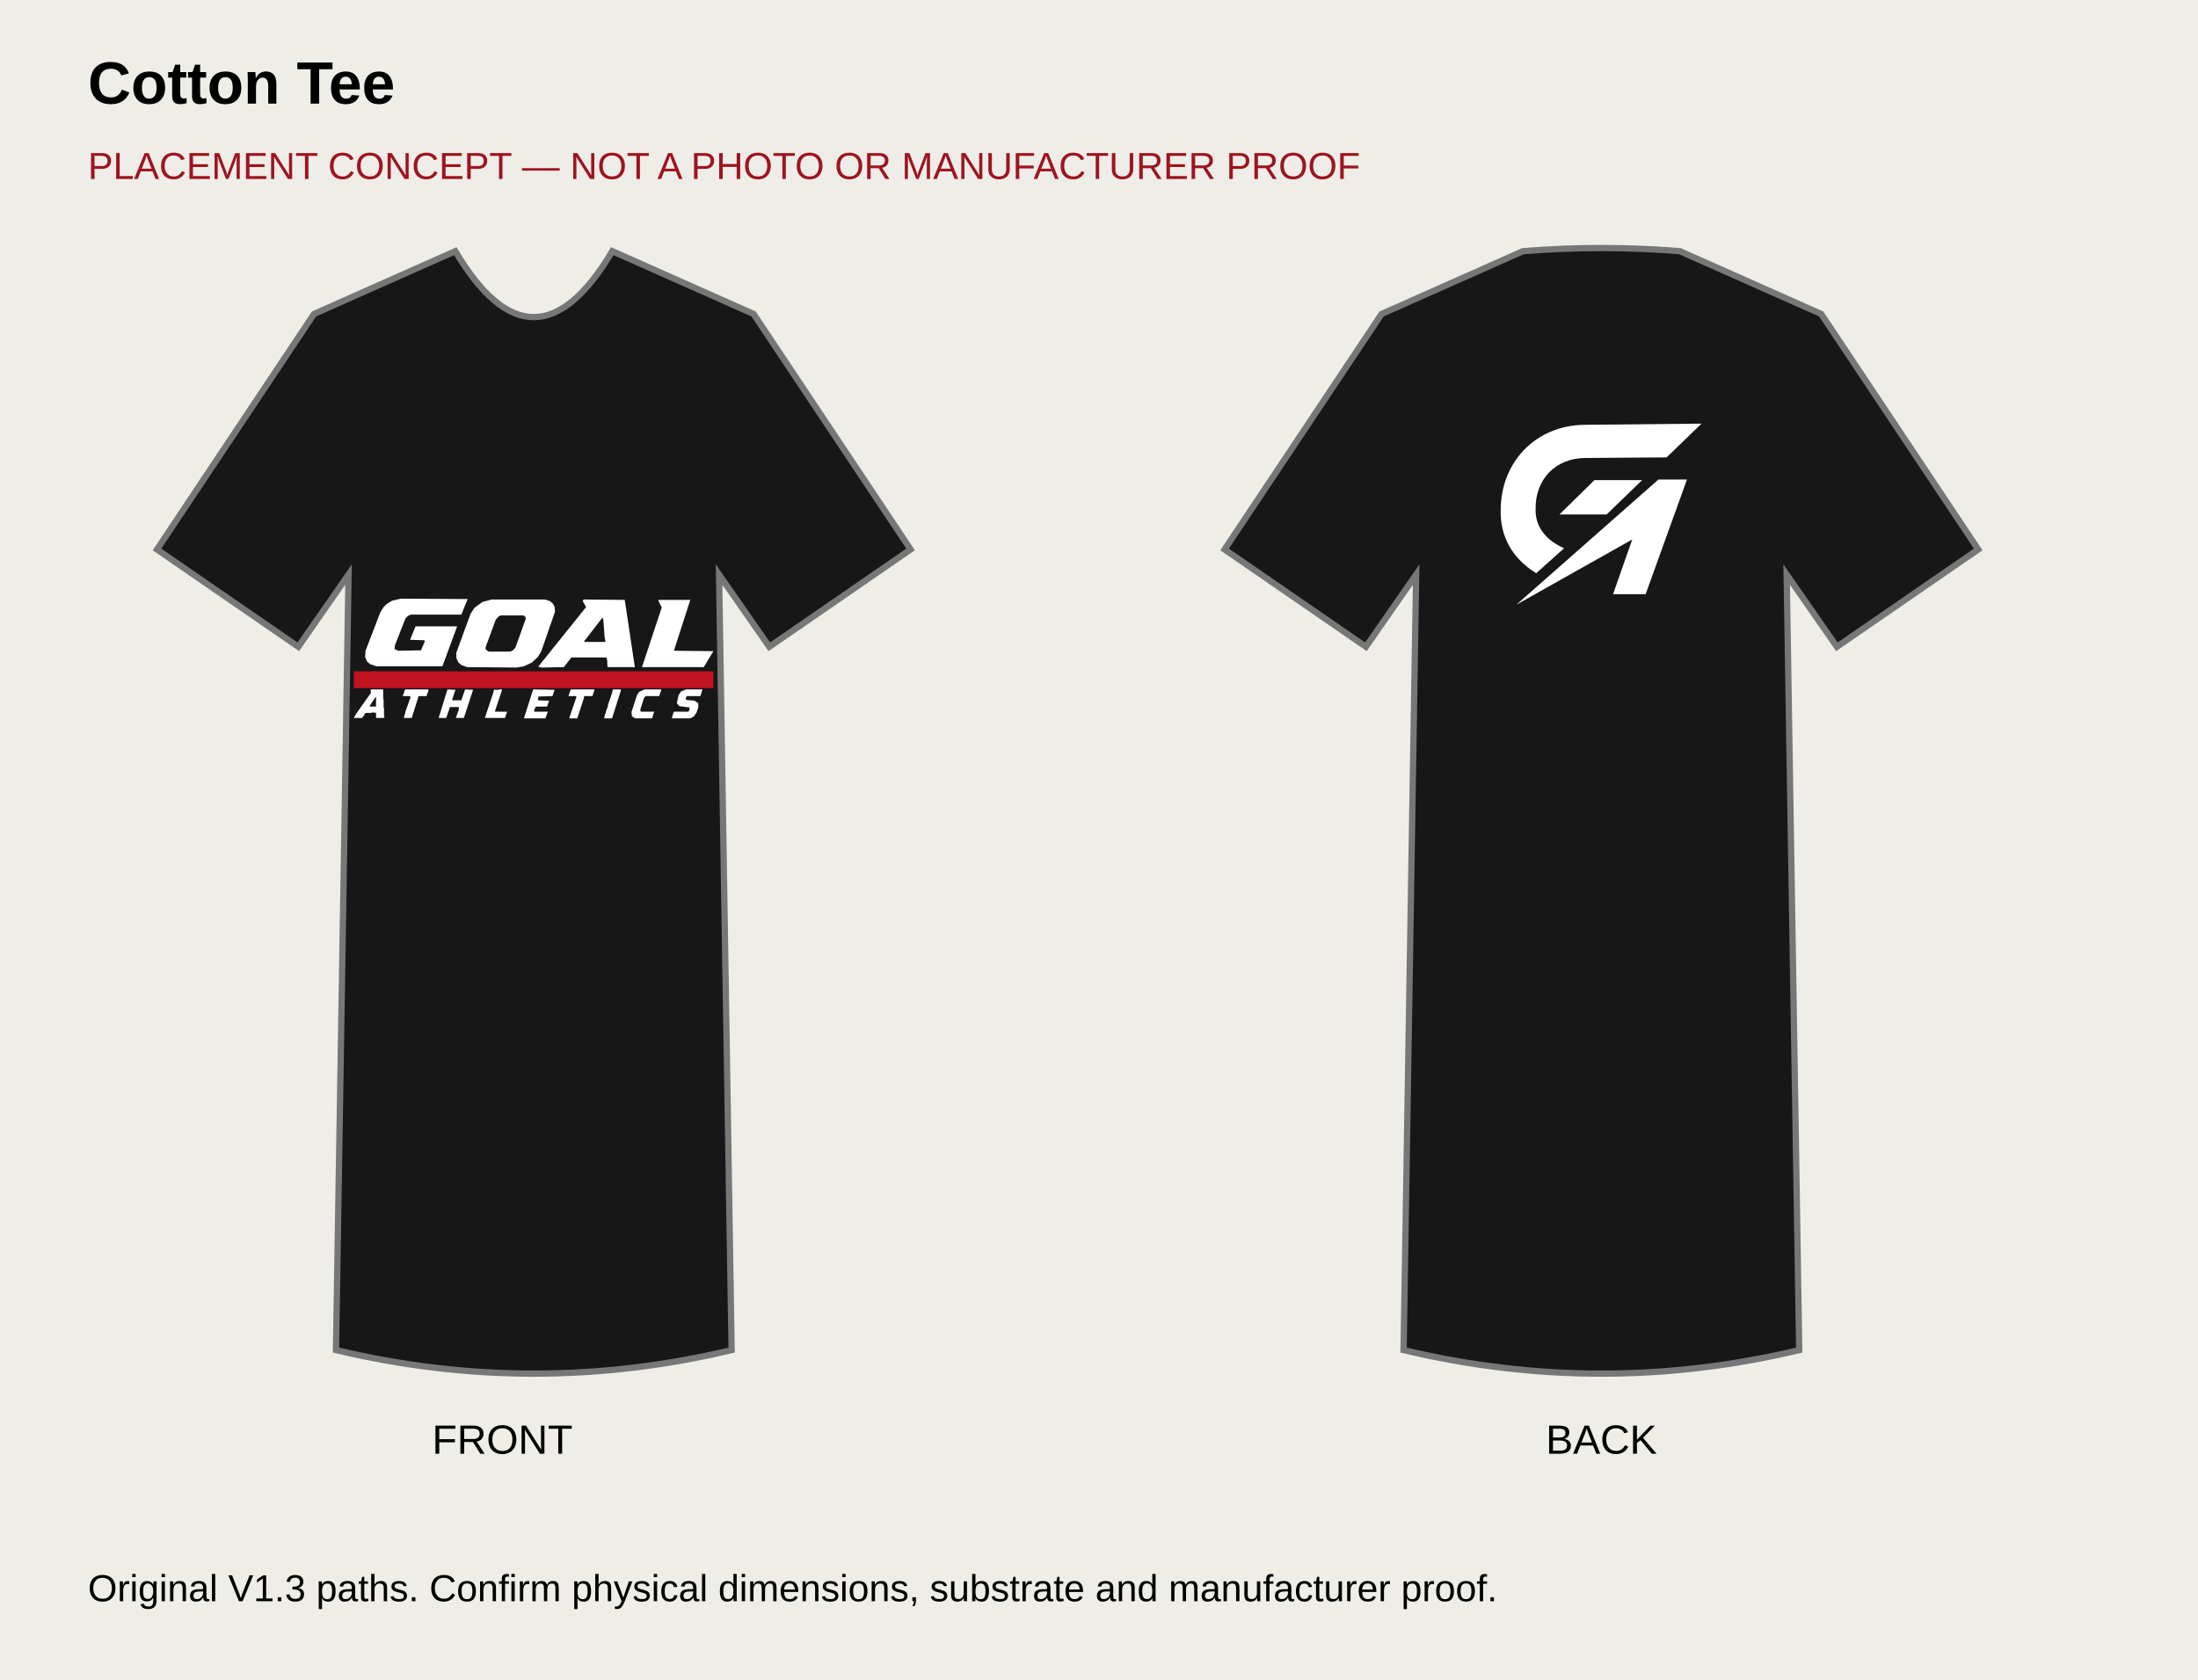
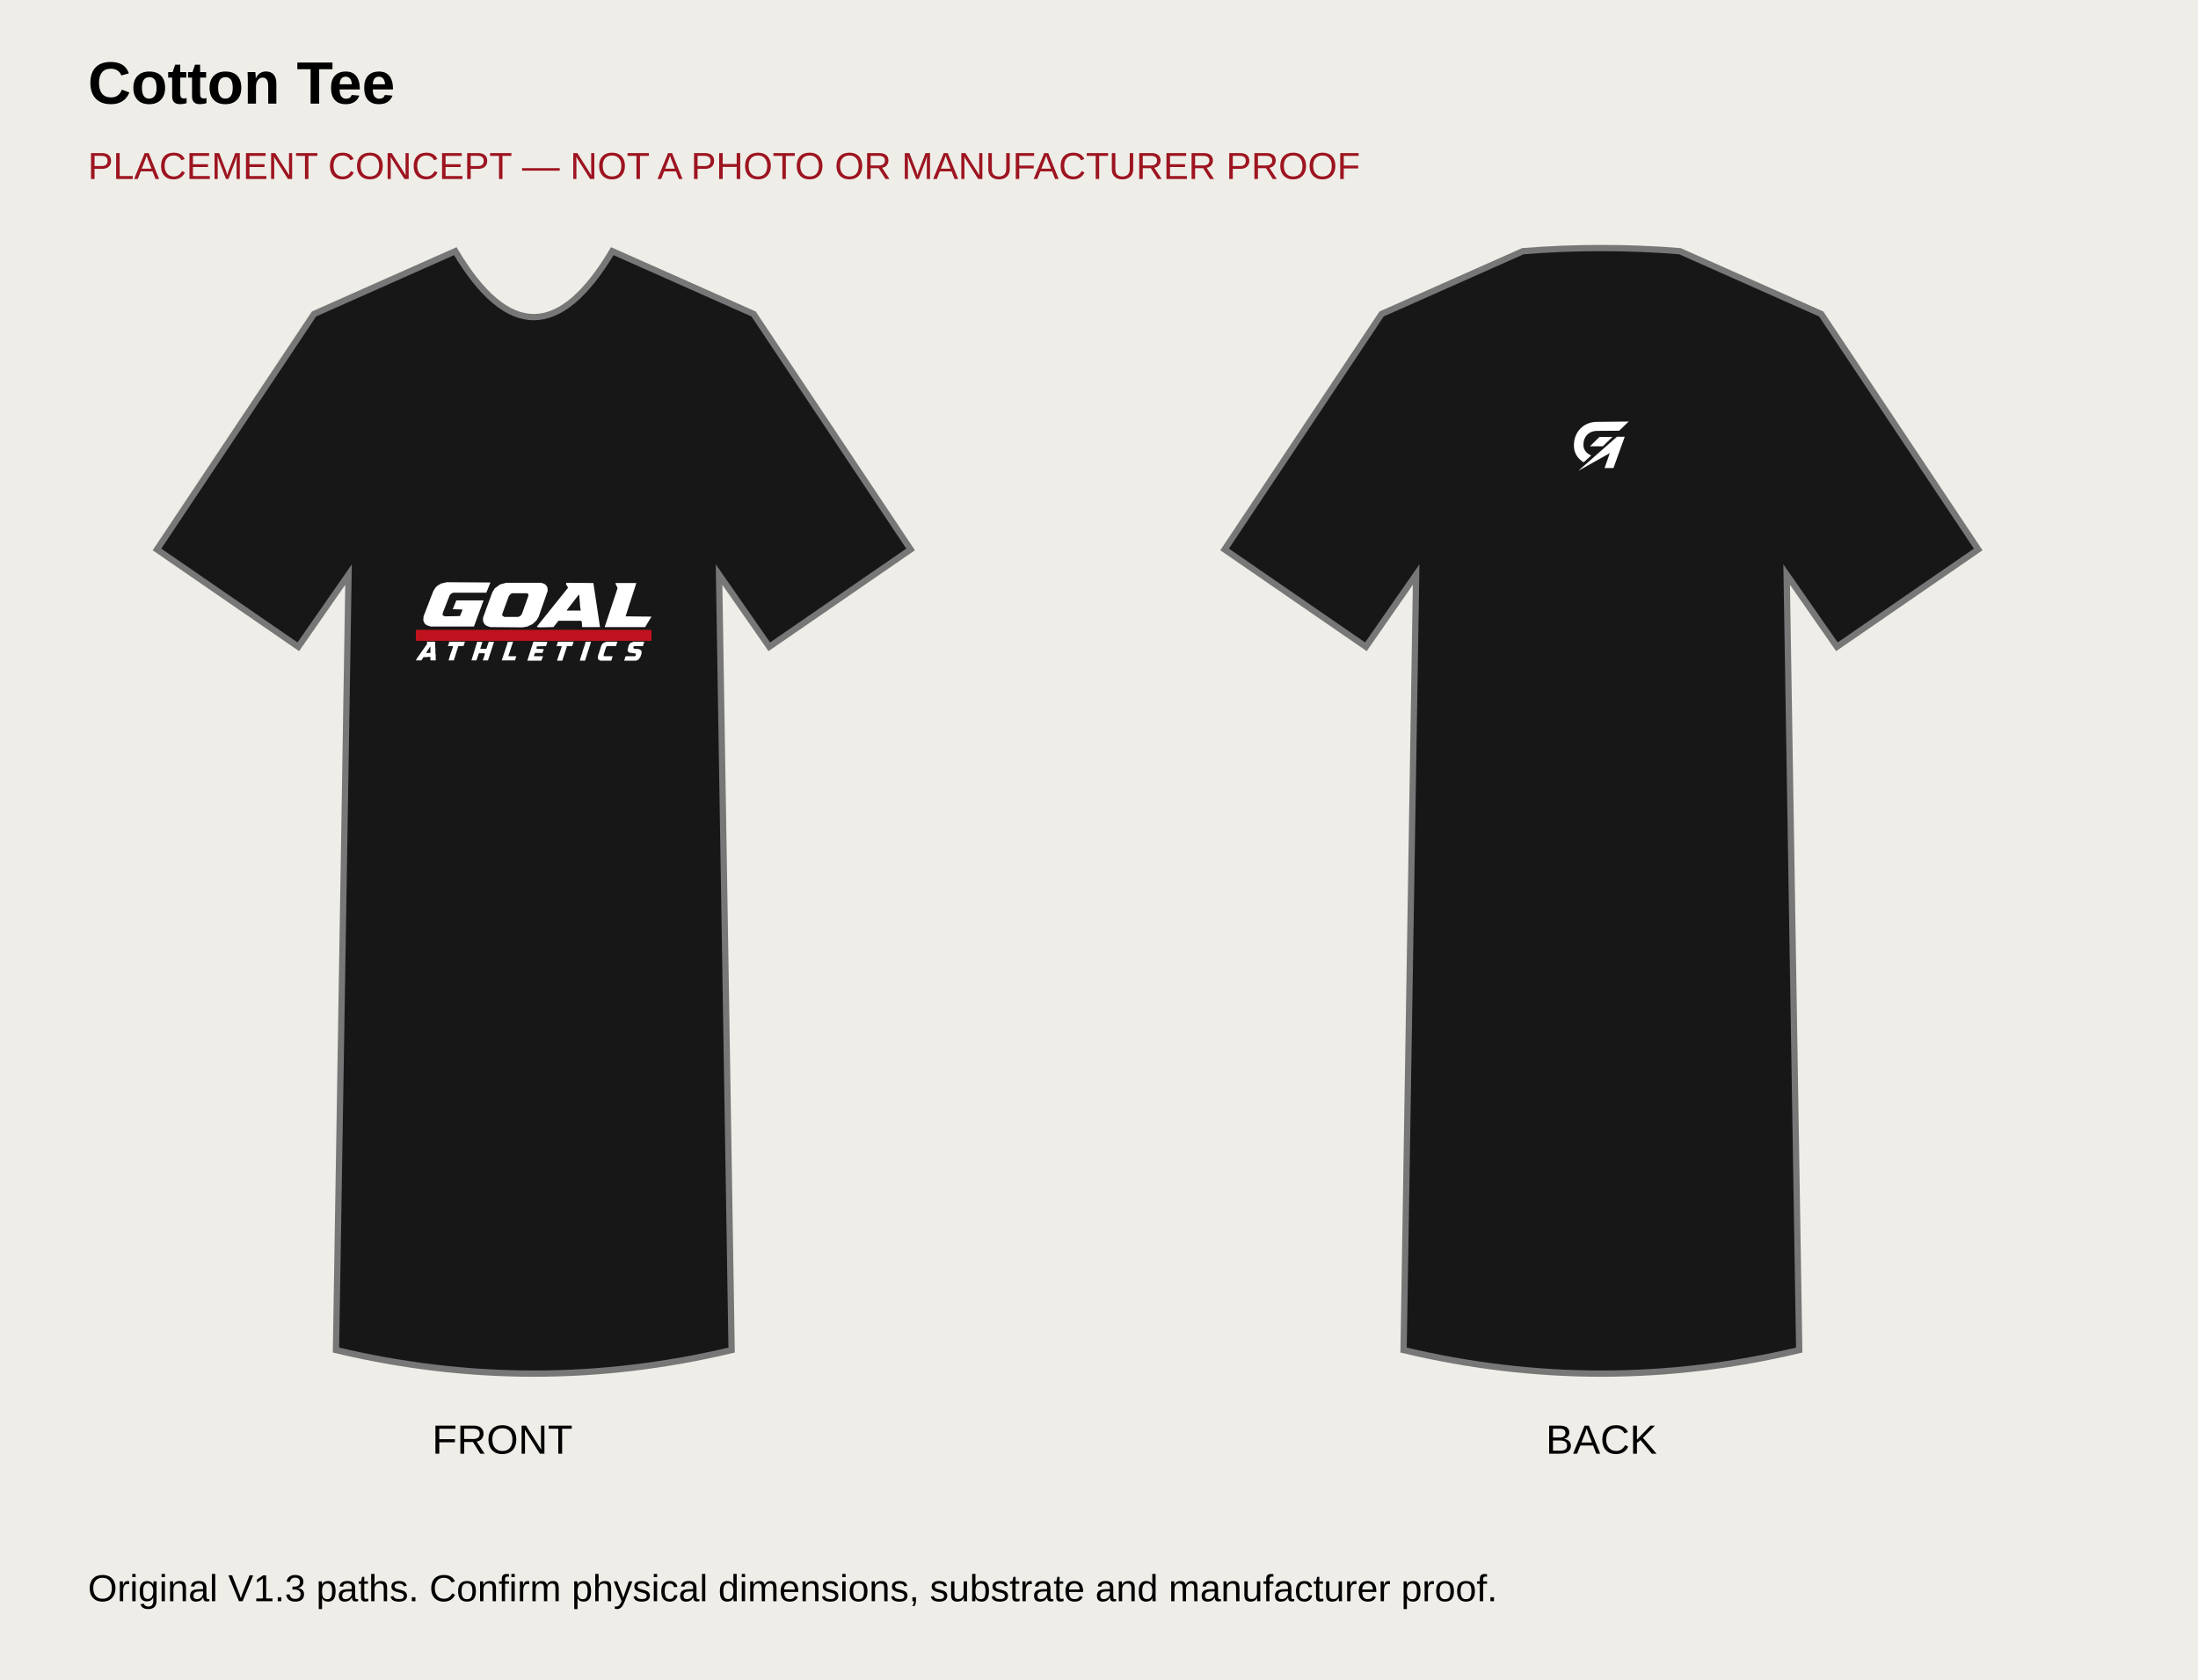
<svg xmlns="http://www.w3.org/2000/svg" viewBox="0 0 700 535">
  <rect width="700" height="535" fill="#efede7" />
  <text x="28" y="33" font-family="Arial" font-size="19" font-weight="bold">Cotton Tee</text>
  <text x="28" y="57" font-family="Arial" font-size="12" fill="#9d1420">PLACEMENT CONCEPT — NOT A PHOTO OR MANUFACTURER PROOF</text>
  <g transform="translate(10,80)">
    <path d="M90 20L135 0Q160 42 185 0L230 20L280 95L235 126L219 103L223 350Q160 365 97 350L101 103L85 126L40 95Z" fill="#171717" stroke="#777" stroke-width="2" />
-     <svg x="102" y="110" width="116" height="39.603" viewBox="349 491 867 296" preserveAspectRatio="xMidYMid meet">
+     <svg x="122" y="105" width="76" height="25.947" viewBox="349 491 867 296" preserveAspectRatio="xMidYMid meet">
      <path id="shape-1" d="M 381,635 L 386,646 L 393,652 L 408,657 L 565,657 L 600,562 L 501,562 L 488,594 L 522,595 L 523,598 L 514,619 L 460,620 L 451,616 L 452,607 L 477,543 L 483,537 L 490,534 L 610,534 L 625,497 L 466,496 L 445,501 L 432,509 L 425,516 L 417,529 L 382,620 Z" fill="#FFFFFF" fill-rule="evenodd" />
      <path id="shape-2" d="M 598,625 L 598,637 L 603,648 L 610,654 L 624,659 L 742,660 L 759,657 L 778,648 L 792,635 L 800,622 L 833,527 L 832,515 L 828,508 L 821,502 L 809,498 L 682,498 L 660,504 L 641,518 L 632,532 Z M 668,611 L 692,546 L 699,538 L 704,536 L 758,536 L 763,540 L 763,545 L 739,612 L 733,619 L 726,622 L 675,622 L 668,617 Z" fill="#FFFFFF" fill-rule="evenodd" />
      <path id="shape-3" d="M 793,658 L 801,660 L 854,659 L 872,636 L 955,636 L 957,641 L 958,659 L 1023,659 L 999,499 L 901,498 L 899,502 L 907,516 Z M 902,598 L 946,541 L 948,546 L 951,587 L 953,598 L 952,599 L 903,599 Z" fill="#FFFFFF" fill-rule="evenodd" />
      <path id="shape-4" d="M 1040,659 L 1187,659 L 1210,621 L 1116,620 L 1155,499 L 1080,499 L 1079,501 L 1087,517 Z" fill="#FFFFFF" fill-rule="evenodd" />
      <g transform="translate(0 24)">
        <path id="shape-5" d="M 354,756 L 374,756 L 382,744 L 396,744 L 397,743 L 402,743 L 403,744 L 406,743 L 407,744 L 407,755 L 408,756 L 426,756 L 427,752 L 426,751 L 426,732 L 425,731 L 425,712 L 424,711 L 425,710 L 424,709 L 424,689 L 423,688 L 395,688 L 394,689 L 395,696 L 359,747 Z M 392,727 L 406,706 L 407,707 L 407,728 L 406,729 L 393,729 Z" fill="#FFFFFF" fill-rule="evenodd" />
        <path id="shape-6" d="M 471,701 L 471,704 L 488,704 L 489,707 L 478,738 L 473,756 L 492,756 L 508,705 L 509,704 L 527,704 L 532,690 L 531,688 L 477,688 L 475,690 L 473,698 Z" fill="#FFFFFF" fill-rule="evenodd" />
        <path id="shape-7" d="M 556,756 L 574,756 L 583,730 L 604,730 L 604,736 L 597,756 L 616,756 L 638,689 L 619,688 L 610,714 L 589,714 L 588,713 L 596,689 L 577,688 Z" fill="#FFFFFF" fill-rule="evenodd" />
        <path id="shape-8" d="M 666,756 L 714,756 L 719,741 L 691,741 L 690,740 L 707,689 L 706,688 L 699,688 L 698,689 L 690,689 L 689,688 L 687,690 L 687,693 Z" fill="#FFFFFF" fill-rule="evenodd" />
        <path id="shape-9" d="M 759,757 L 810,757 L 816,741 L 784,741 L 783,739 L 787,729 L 814,729 L 819,715 L 793,714 L 792,711 L 794,705 L 827,704 L 832,689 L 781,688 Z" fill="#FFFFFF" fill-rule="evenodd" />
        <path id="shape-10" d="M 865,704 L 883,704 L 884,706 L 867,756 L 868,757 L 886,757 L 902,708 L 902,705 L 903,704 L 922,704 L 927,689 L 926,688 L 871,688 L 870,689 Z" fill="#FFFFFF" fill-rule="evenodd" />
        <path id="shape-11" d="M 950,757 L 968,757 L 969,756 L 990,690 L 989,688 L 972,688 L 970,690 L 969,696 L 959,725 L 959,728 L 954,741 L 954,744 L 952,747 Z" fill="#FFFFFF" fill-rule="evenodd" />
        <path id="shape-12" d="M 1015,742 L 1016,752 L 1024,757 L 1064,757 L 1069,741 L 1037,741 L 1036,736 L 1045,708 L 1049,704 L 1081,704 L 1086,689 L 1085,688 L 1046,688 L 1033,694 L 1028,702 Z" fill="#FFFFFF" fill-rule="evenodd" />
        <path id="shape-13" d="M 1111,757 L 1154,757 L 1163,753 L 1170,743 L 1174,731 L 1174,721 L 1165,715 L 1145,713 L 1144,708 L 1147,704 L 1179,704 L 1184,688 L 1145,688 L 1133,693 L 1127,702 L 1123,721 L 1129,728 L 1153,731 L 1153,738 L 1150,741 L 1117,741 L 1115,743 Z" fill="#FFFFFF" fill-rule="evenodd" />
      </g>
      <rect id="front-separator" x="354" y="669" width="856" height="40" fill="#C1121F" />
    </svg>
  </g>
  <g transform="translate(350,80)">
    <path d="M90 20L135 0Q160 -2 185 0L230 20L280 95L235 126L219 103L223 350Q160 365 97 350L101 103L85 126L40 95Z" fill="#171717" stroke="#777" stroke-width="2" />
-     <svg x="127" y="54" width="66" height="59.697" viewBox="40 457 356 322" preserveAspectRatio="xMidYMid meet">
+     <svg x="151" y="54" width="18" height="16.281" viewBox="40 457 356 322" preserveAspectRatio="xMidYMid meet">
      <path id="shape-1" d="M 390,462 L 189,464 C 105,465 45,528 45,611 C 44,655 64,693 106,719 L 154,676 C 121,662 104,637 105,609 C 104,558 139,521 191,521 L 330,520 Z" fill="#FFFFFF" fill-rule="evenodd" />
      <path id="shape-2" d="M 206,559 L 288,559 L 227,618 L 146,618 Z" fill="#FFFFFF" fill-rule="evenodd" />
      <path id="shape-3" d="M 316,558 L 365,558 L 294,755 L 238,755 L 271,661 L 72,773 Z" fill="#FFFFFF" fill-rule="evenodd" />
    </svg>
  </g>
  <text x="160" y="463" text-anchor="middle" font-family="Arial" font-size="13">FRONT</text>
  <text x="510" y="463" text-anchor="middle" font-family="Arial" font-size="13">BACK</text>
  <text x="28" y="510" font-family="Arial" font-size="12">Original V1.3 paths. Confirm physical dimensions, substrate and manufacturer proof.</text>
</svg>
